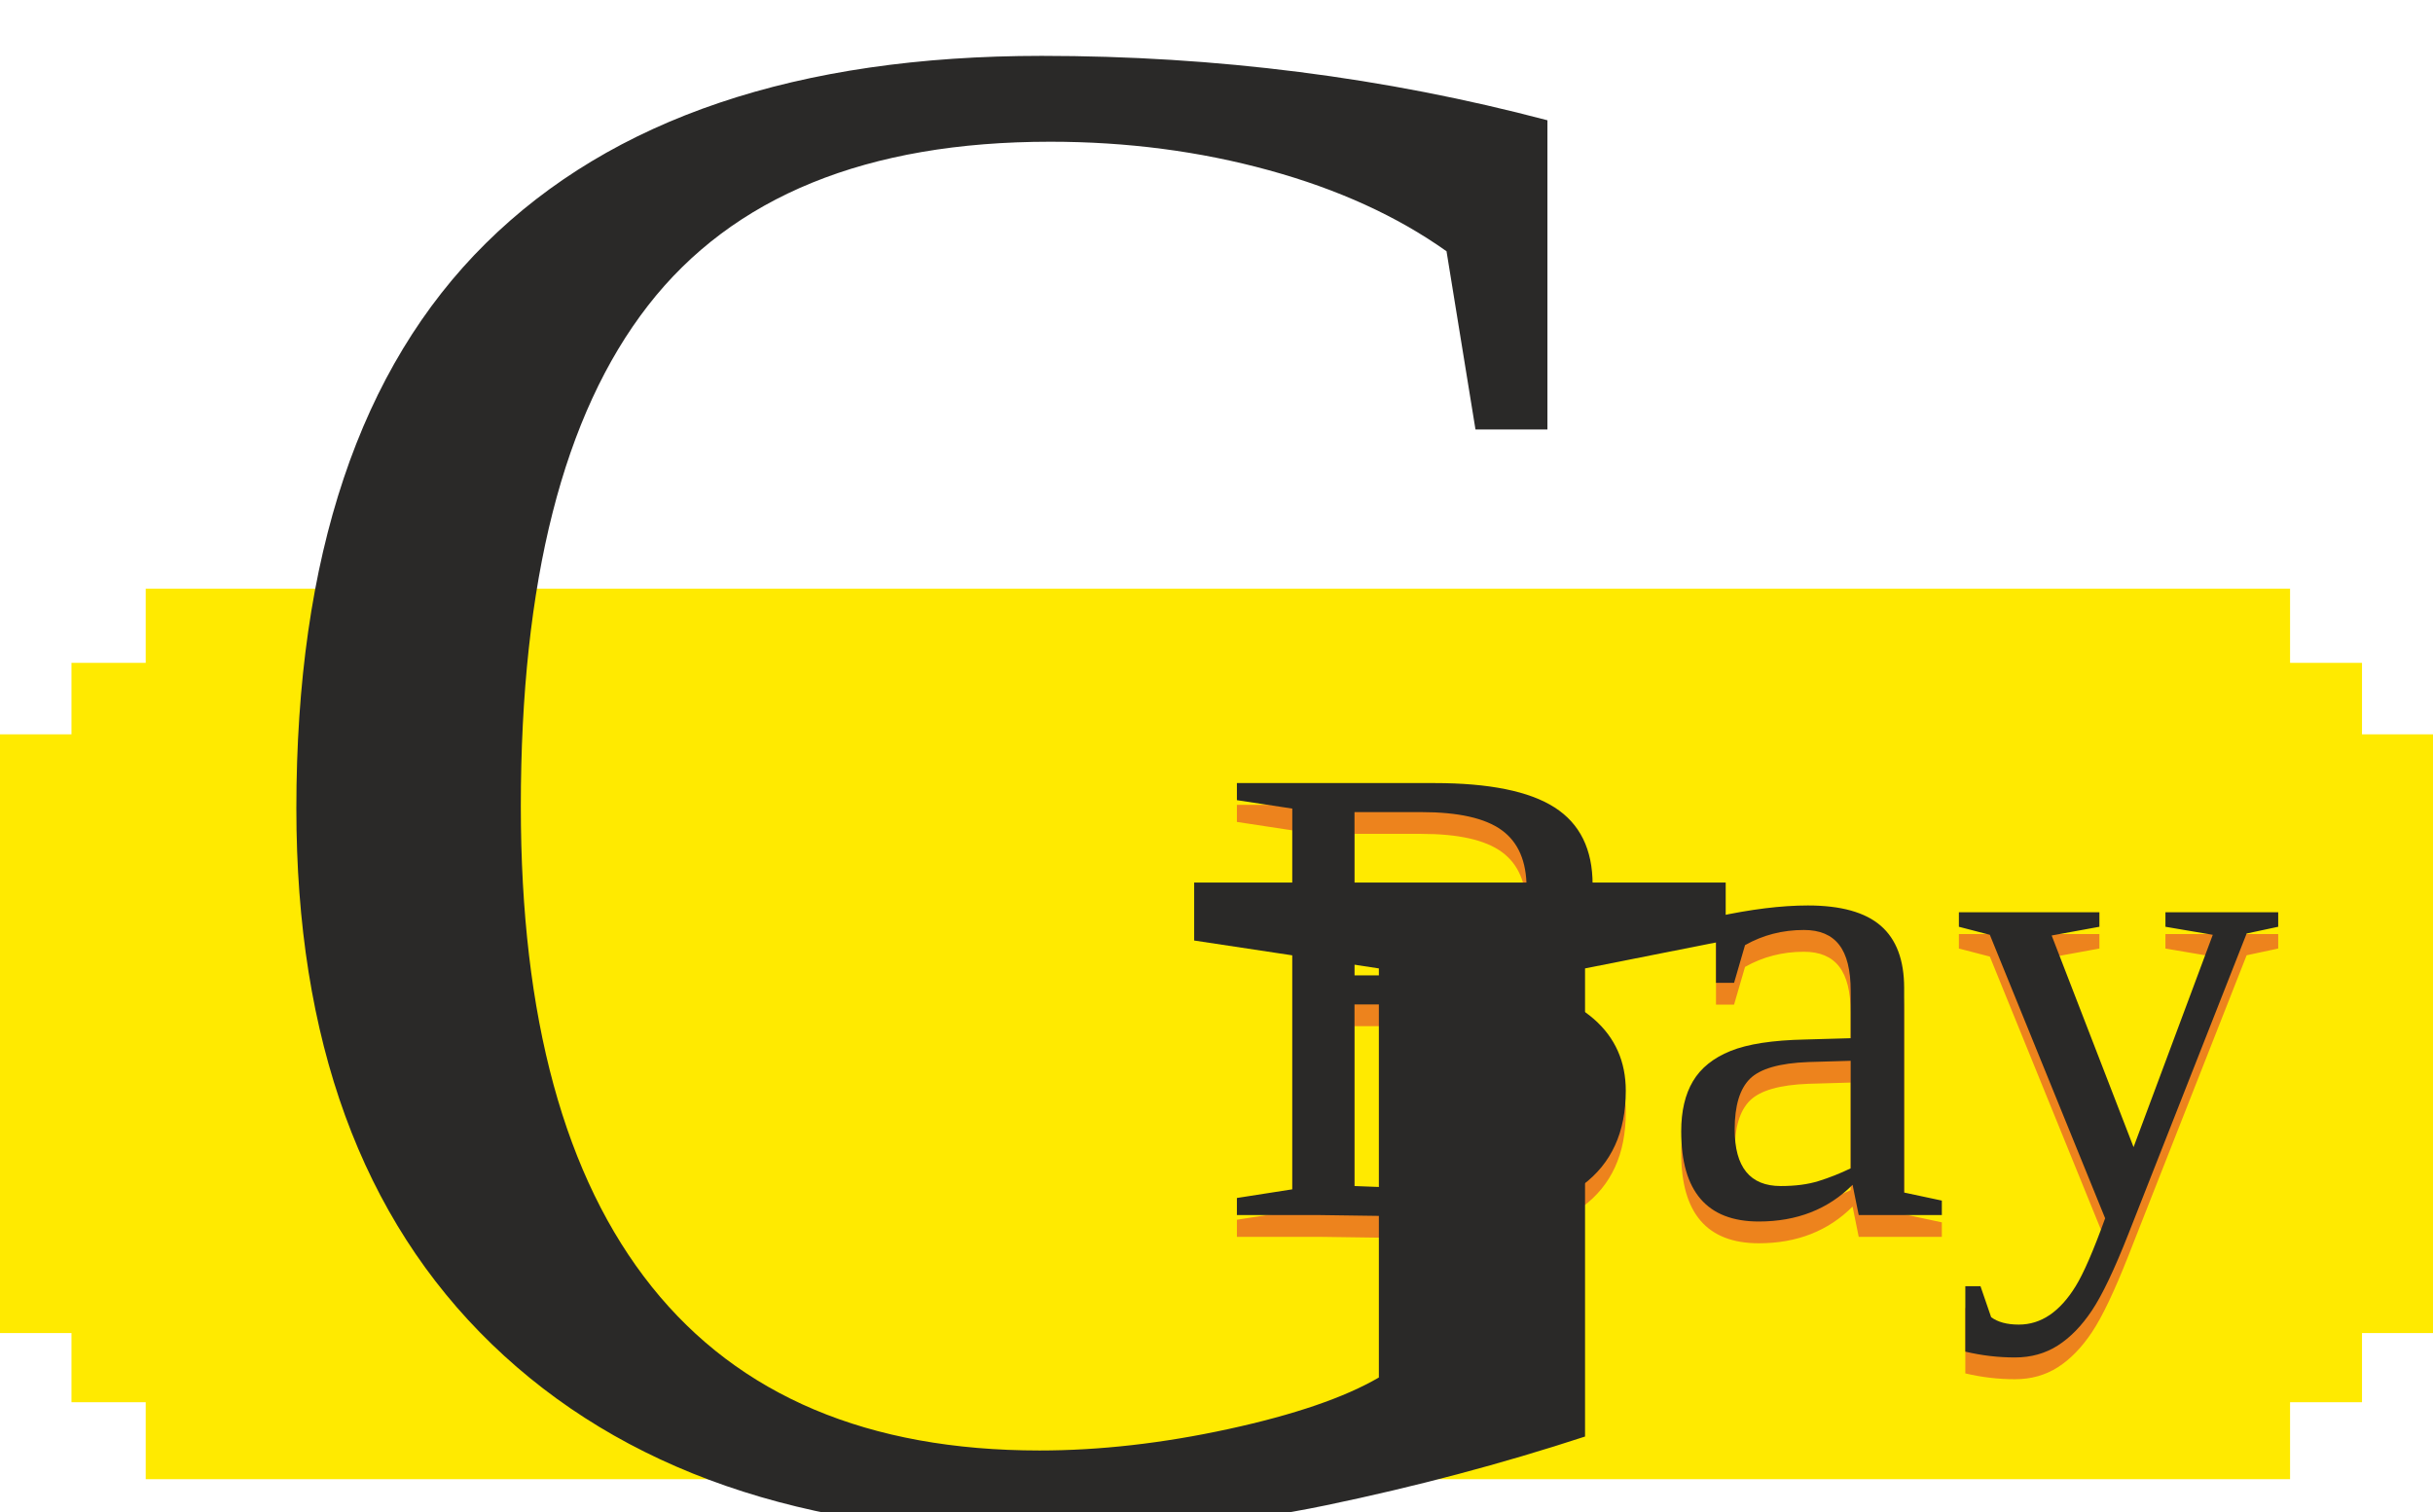
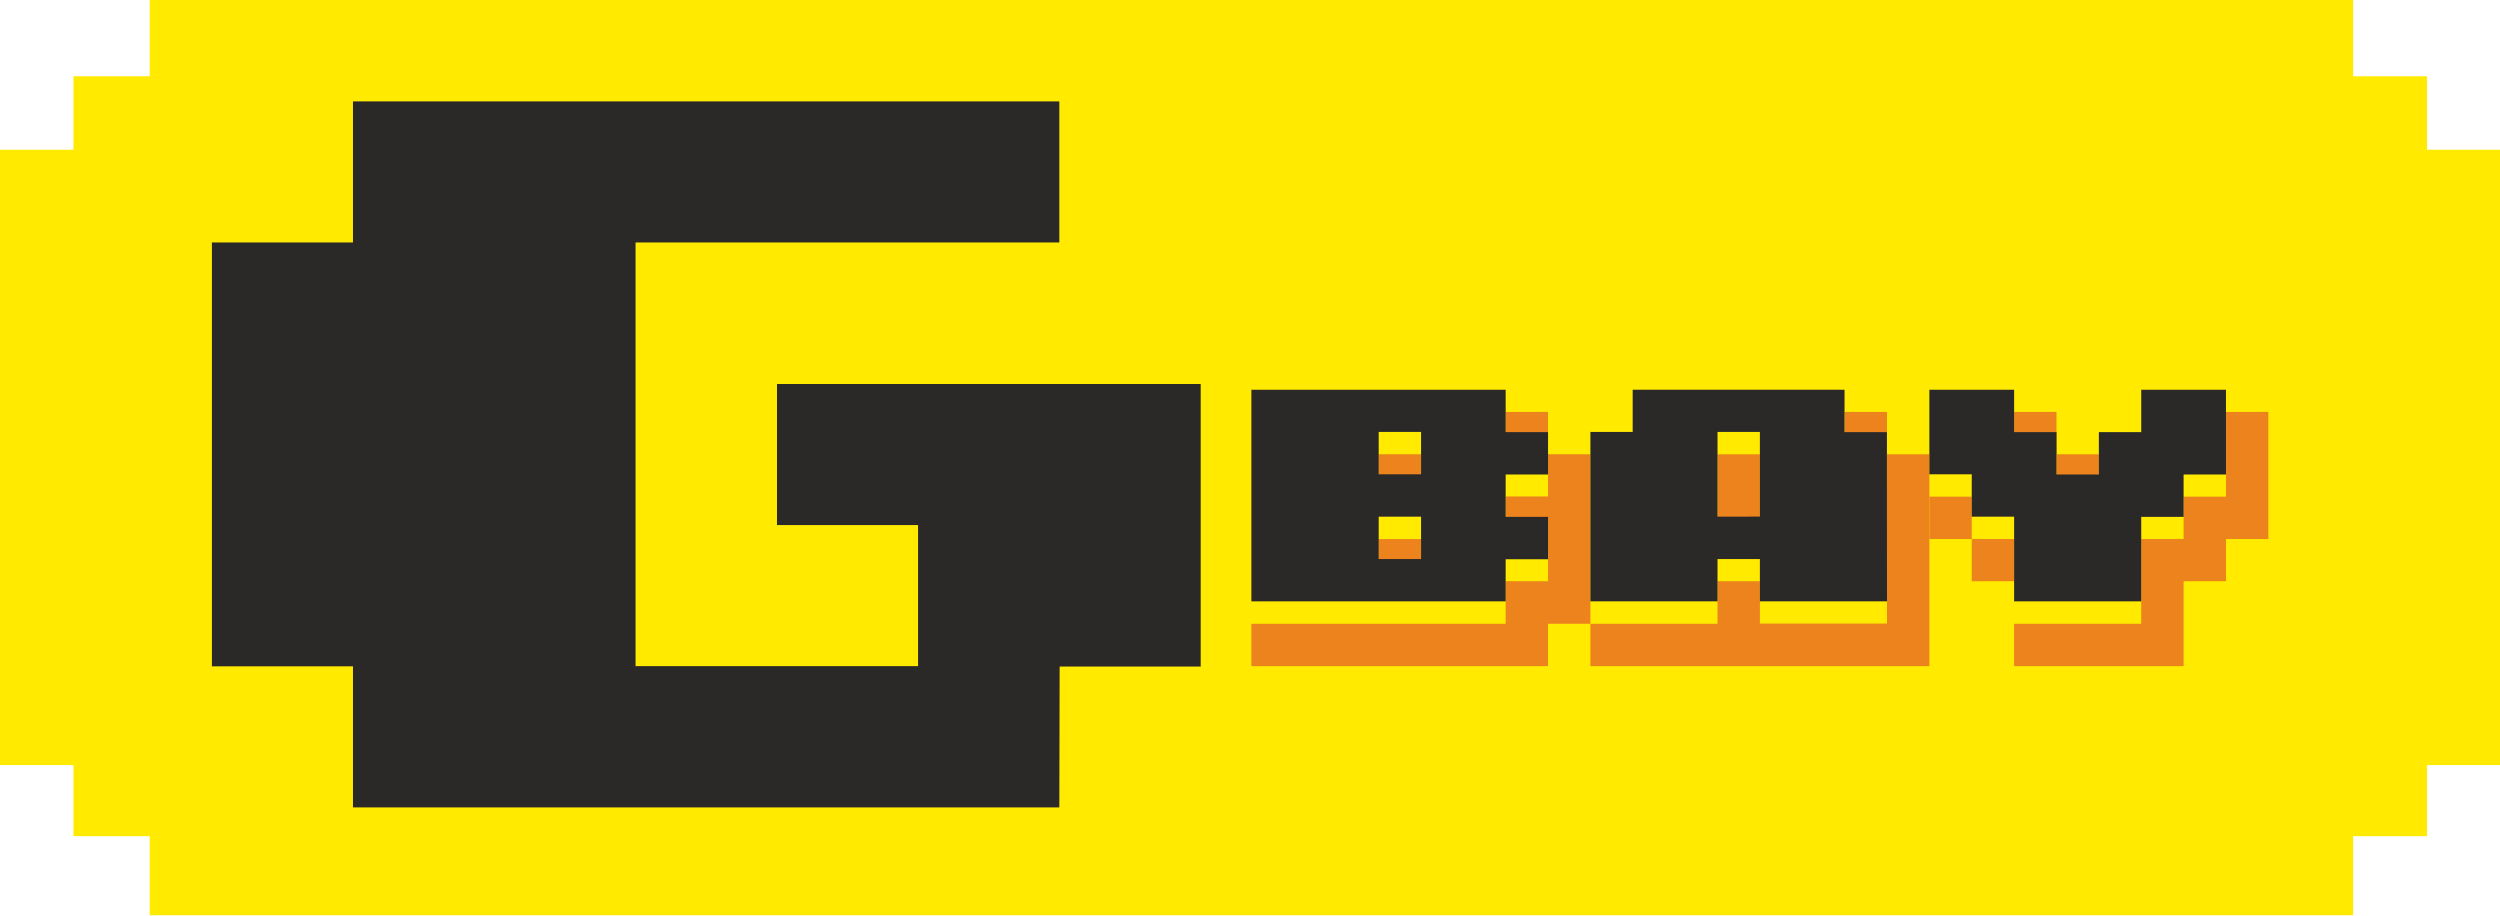
- <svg xmlns="http://www.w3.org/2000/svg" id="Layer_1" data-name="Layer 1" viewBox="0 0 496.21 308.38">
+ <svg xmlns="http://www.w3.org/2000/svg" id="Layer_1" data-name="Layer 1" viewBox="0 0 496.21 181.66">
  <defs>
-     <style>.cls-1{fill:#ffea00;}.cls-2,.cls-3{font-size:134.57px;}.cls-2{fill:#ed831d;font-family:8-bit-Arcade-Out, "8-bit Arcade Out";}.cls-3,.cls-4{fill:#2a2928;font-family:8-bit-Arcade-In, "8-bit Arcade In";}.cls-4{font-size:448.55px;}</style>
+     <style>.cls-1{fill:#ffea00;}.cls-2{fill:#ed831d;}.cls-3{fill:#2a2928;}</style>
  </defs>
-   <polygon class="cls-1" points="29.72 120.09 29.72 135.22 14.58 135.22 14.58 149.8 0 149.8 0 271.94 14.58 271.94 14.58 286.05 29.72 286.05 29.72 301.75 467.06 301.75 467.06 286.05 481.73 286.05 481.73 271.94 496.21 271.94 496.21 149.8 481.73 149.8 481.73 135.22 467.06 135.22 467.06 120.09 29.72 120.09" />
-   <text class="cls-2" transform="translate(248.39 252.31)">Bay</text>
-   <text class="cls-3" transform="translate(248.39 247.87)">Bay</text>
-   <text class="cls-4" transform="translate(42.05 308.38)">G</text>
+   <polygon class="cls-1" points="29.72 0 29.72 15.14 14.58 15.14 14.58 29.72 0 29.72 0 151.86 14.58 151.86 14.58 165.97 29.72 165.97 29.72 181.66 467.06 181.66 467.06 165.97 481.73 165.97 481.73 151.86 496.21 151.86 496.21 29.72 481.73 29.72 481.73 15.14 467.06 15.14 467.06 0 29.72 0" />
+   <path class="cls-2" d="M315.2,128.81h-8.41V120.4h8.41v8.41h8.41v33.64H315.2v8.41H256.32v-8.41h50.47V154h8.41v-8.41h-8.41v-8.41h8.41Zm-33.65,8.41v-8.41H290v8.41Zm0,16.82v-8.41H290V154Z" transform="translate(-7.94 -38.64)" />
+   <path class="cls-2" d="M382.48,128.81h-8.41V120.4h8.41v8.41h8.41v42.05H323.61v-8.41h25.23V154h8.41v8.41h25.23Zm-33.64,16.82V128.81h8.41v16.82Z" transform="translate(-7.94 -38.64)" />
+   <path class="cls-2" d="M399.3,145.63h-8.41v-8.41h8.41v8.41h8.41V154H399.3Zm42.05,25.23H407.71v-8.41h25.23V145.63h8.41v-8.41h8.41V120.4h8.41v25.23h-8.41V154h-8.41Zm-25.23-42.05h-8.41V120.4h8.41v8.41h8.41v8.41h-8.41Z" transform="translate(-7.94 -38.64)" />
+   <path class="cls-3" d="M306.79,158H256.32V116h50.47v8.41h8.41v8.41h-8.41v8.41h8.41v8.41h-8.41ZM290,132.78v-8.41h-8.41v8.41Zm0,16.82v-8.41h-8.41v8.41Z" transform="translate(-7.94 -38.64)" />
+   <path class="cls-3" d="M382.48,158H357.25V149.6h-8.41V158H323.61V124.37H332V116h42.05v8.41h8.41Zm-25.23-16.82V124.37h-8.41v16.82Z" transform="translate(-7.94 -38.64)" />
+   <path class="cls-3" d="M432.94,158H407.71V141.19H399.3v-8.41h-8.41V116h16.82v8.41h8.41v8.41h8.41v-8.41h8.41V116h16.82v16.82h-8.41v8.41h-8.41Z" transform="translate(-7.94 -38.64)" />
+   <path class="cls-3" d="M218.2,198.9H78v-28H50V86.76H78v-28H218.2v28H134.09v84.1h56.07v-28h-28v-28h84.1v56.07h-28Z" transform="translate(-7.94 -38.64)" />
</svg>
